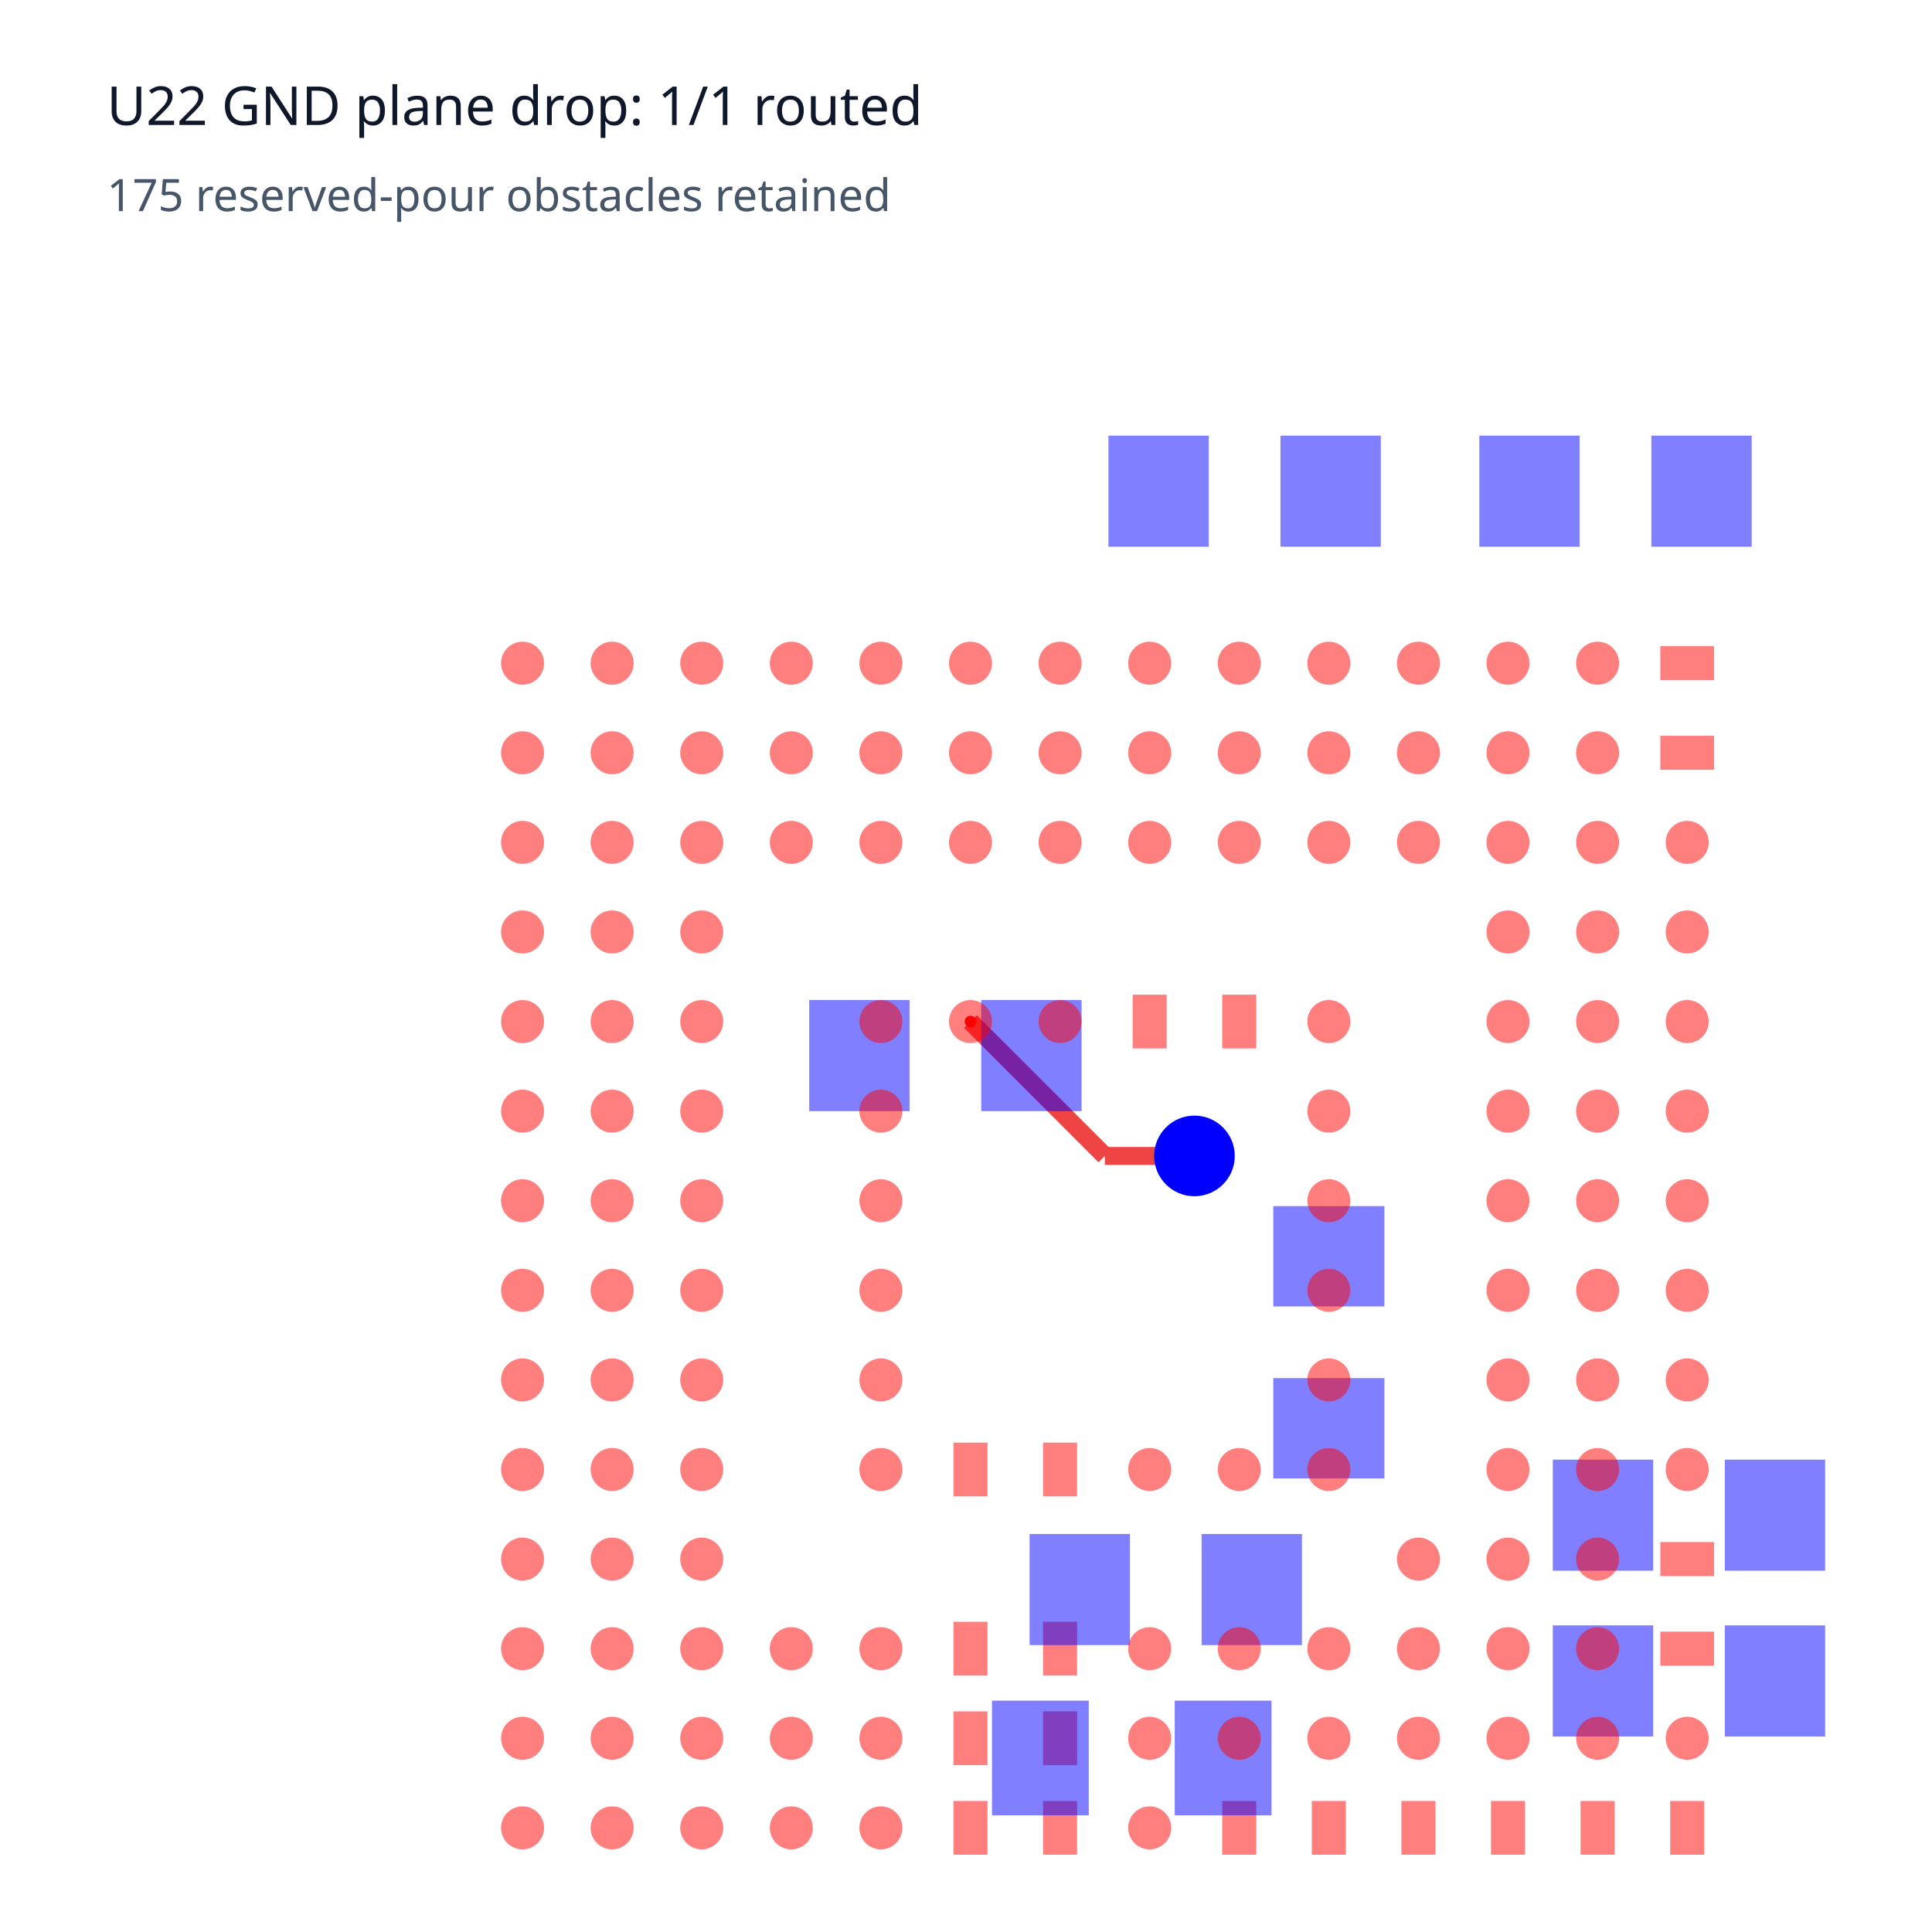
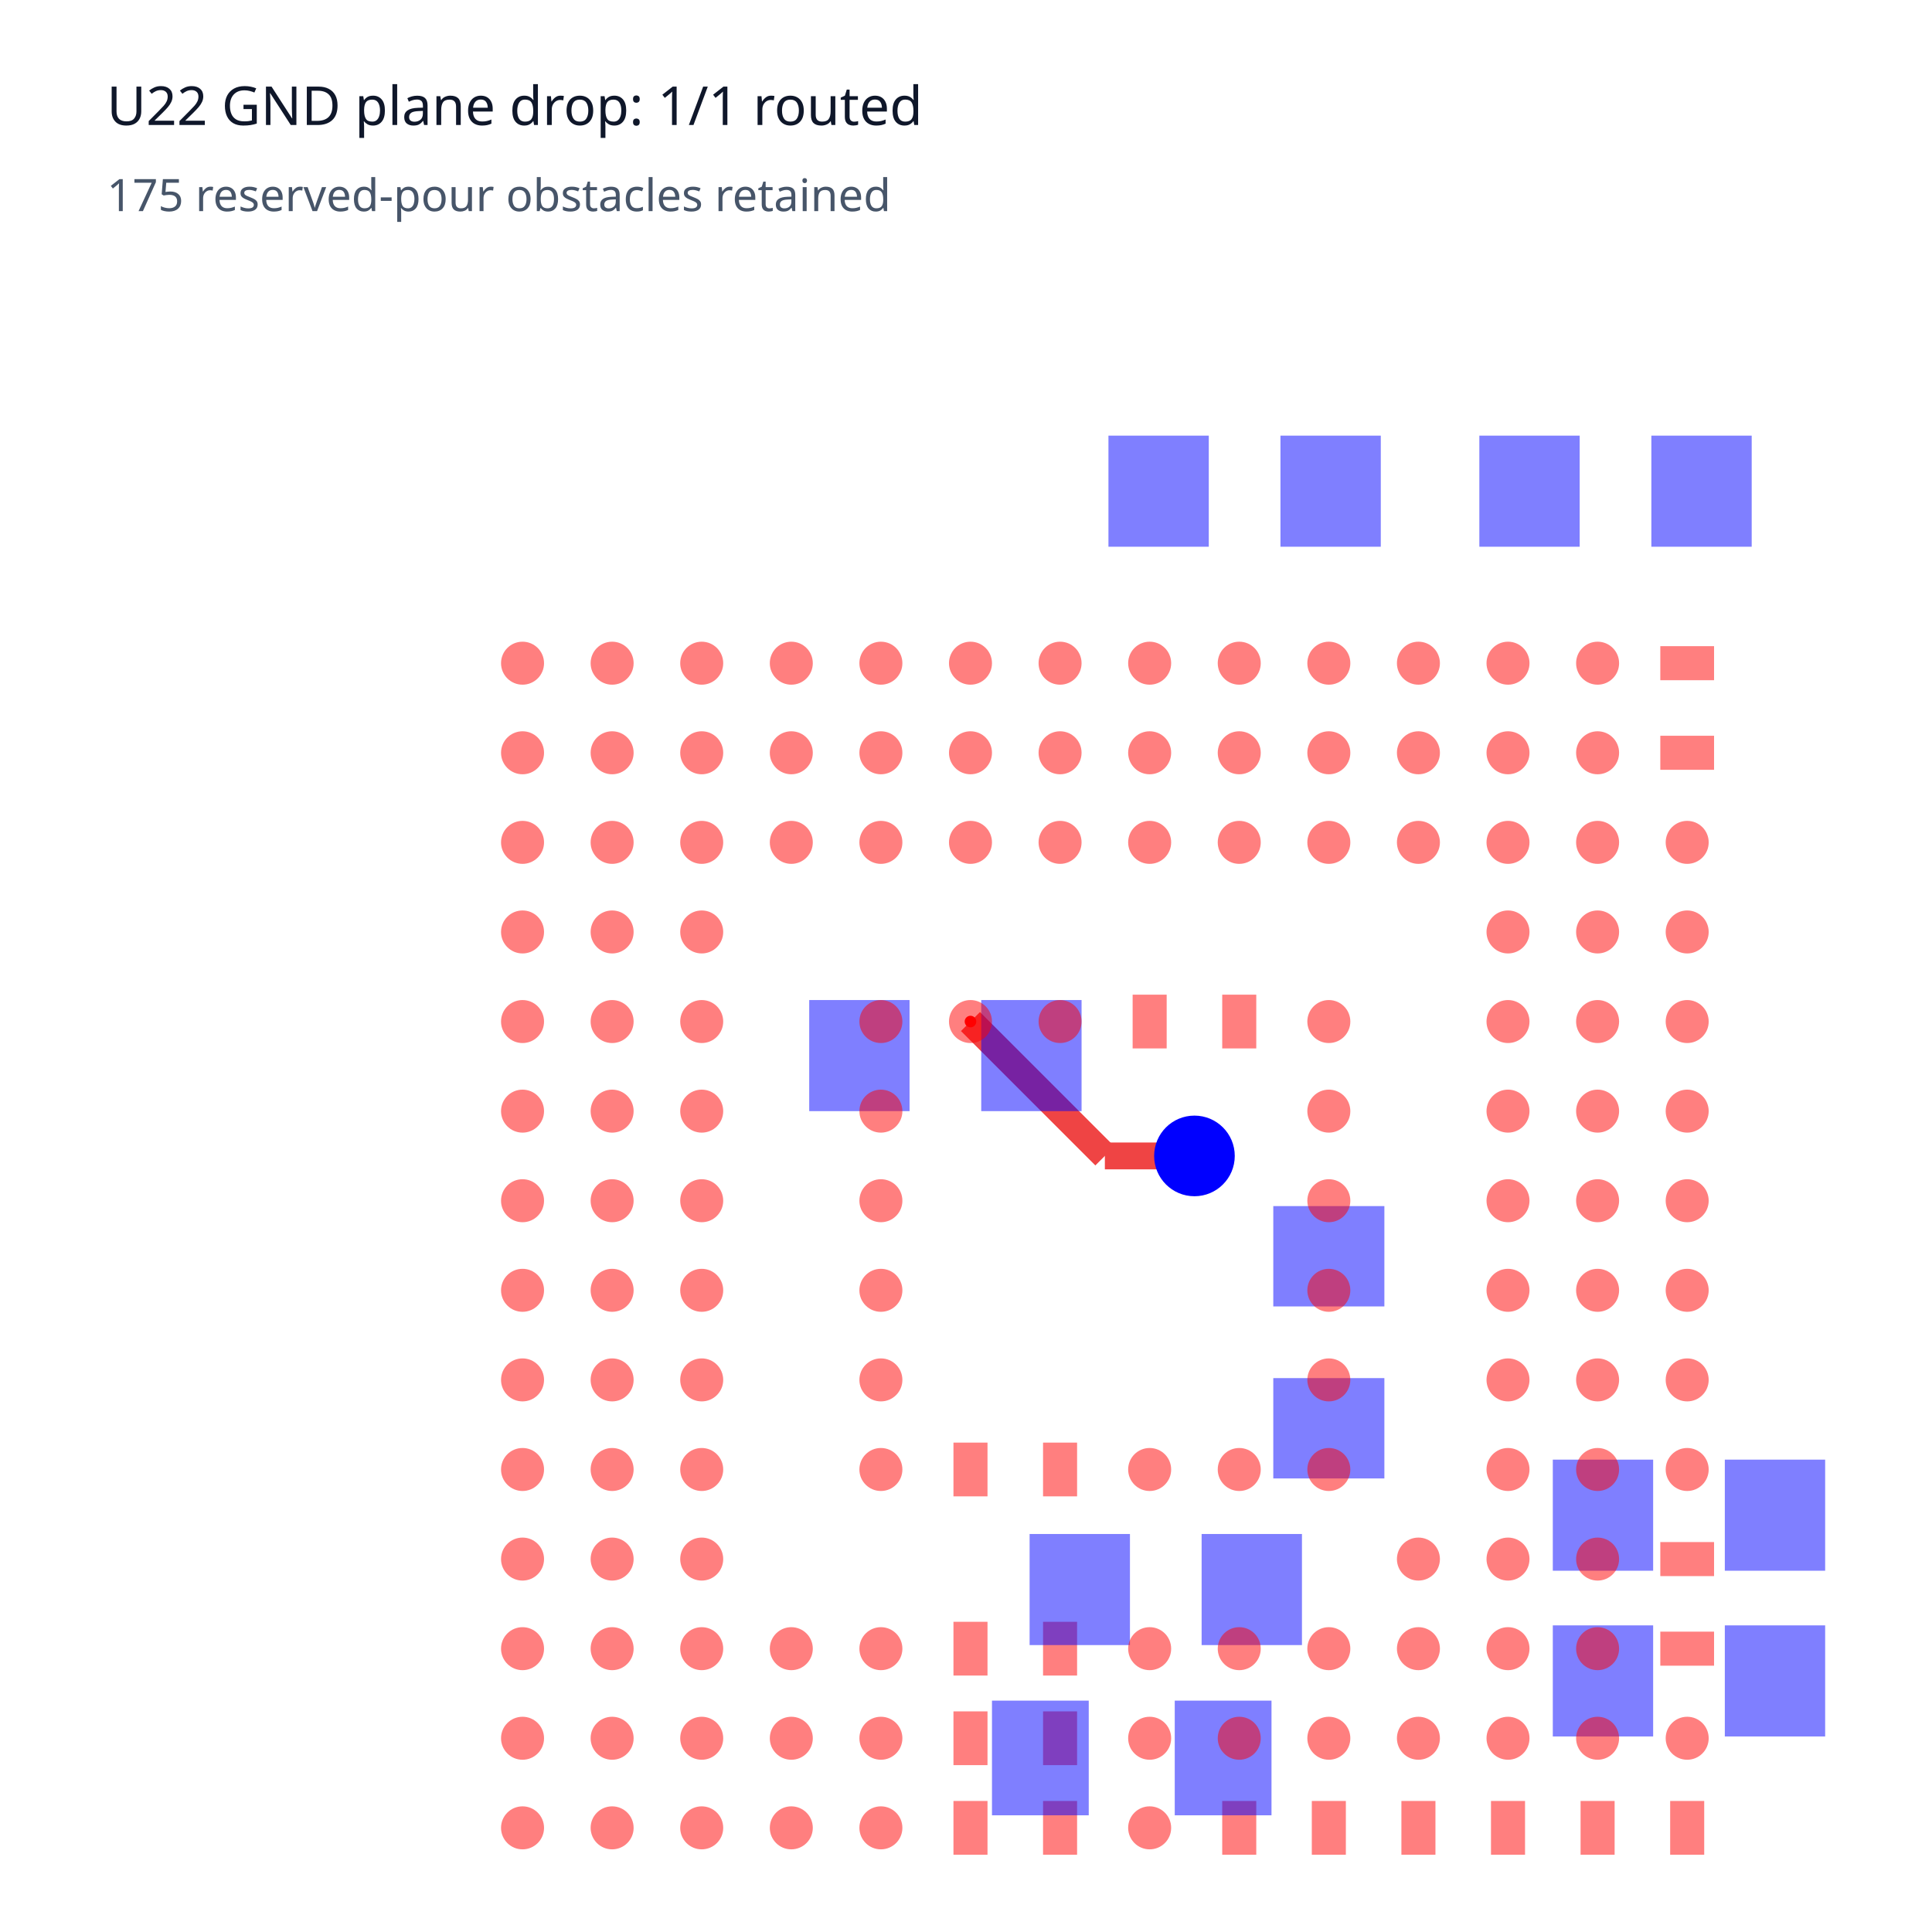
<svg xmlns="http://www.w3.org/2000/svg" width="1000" height="1000" viewBox="0 0 1000 1000">
  <rect width="100%" height="100%" fill="white" />
  <g>
-     <polyline data-points="0.48999999999875865,15.829999999999984 1.2399999999987585,15.079999999999984" data-type="line" data-label="" points="502.319,528.75 571.875,598.306" fill="none" stroke="#ef4444" stroke-linejoin="round" stroke-width="9.274" />
-   </g>
-   <g>
-     <polyline data-points="1.2399999999987585,15.079999999999984 1.7399999999987577,15.079999999999984" data-type="line" data-label="" points="571.875,598.306 618.246,598.306" fill="none" stroke="#ef4444" stroke-linejoin="round" stroke-width="9.274" />
+     <polyline data-points="0.48999999999875865,15.829999999999984 1.2399999999987585,15.079999999999984" data-type="line" data-label="" points="502.319,528.75 571.875,598.306" fill="none" stroke="#ef4444" stroke-linejoin="round" stroke-width="13.911" />
+   </g>
+   <g>
+     <polyline data-points="1.2399999999987585,15.079999999999984 1.7399999999987577,15.079999999999984" data-type="line" data-label="" points="571.875,598.306 618.246,598.306" fill="none" stroke="#ef4444" stroke-linejoin="round" stroke-width="13.911" />
  </g>
  <g>
    <rect data-type="rect" data-label="top" data-x="4.4899999999987585" data-y="11.329999999999984" data-ccw-rotation-degrees="180" x="864.476" y="932.177" width="17.621" height="27.823" fill="rgba(255,0,0,0.5)" stroke="black" stroke-width="0.011" transform="rotate(180 873.2863 946.0887)" />
  </g>
  <g>
    <rect data-type="rect" data-label="top" data-x="3.989999999998758" data-y="11.329999999999984" data-ccw-rotation-degrees="180" x="818.105" y="932.177" width="17.621" height="27.823" fill="rgba(255,0,0,0.5)" stroke="black" stroke-width="0.011" transform="rotate(180 826.9153 946.0887)" />
  </g>
  <g>
    <rect data-type="rect" data-label="top" data-x="3.489999999998758" data-y="11.329999999999984" data-ccw-rotation-degrees="180" x="771.734" y="932.177" width="17.621" height="27.823" fill="rgba(255,0,0,0.5)" stroke="black" stroke-width="0.011" transform="rotate(180 780.5444 946.0887)" />
  </g>
  <g>
    <rect data-type="rect" data-label="top" data-x="2.989999999998758" data-y="11.329999999999984" data-ccw-rotation-degrees="180" x="725.363" y="932.177" width="17.621" height="27.823" fill="rgba(255,0,0,0.5)" stroke="black" stroke-width="0.011" transform="rotate(180 734.1734 946.0887)" />
  </g>
  <g>
    <rect data-type="rect" data-label="top" data-x="2.489999999998758" data-y="11.329999999999984" data-ccw-rotation-degrees="180" x="678.992" y="932.177" width="17.621" height="27.823" fill="rgba(255,0,0,0.5)" stroke="black" stroke-width="0.011" transform="rotate(180 687.8024 946.0887)" />
  </g>
  <g>
    <rect data-type="rect" data-label="top" data-x="1.989999999998758" data-y="11.329999999999984" data-ccw-rotation-degrees="180" x="632.621" y="932.177" width="17.621" height="27.823" fill="rgba(255,0,0,0.5)" stroke="black" stroke-width="0.011" transform="rotate(180 641.4315 946.0887)" />
  </g>
  <g>
    <rect data-type="rect" data-label="top" data-x="0.9899999999987581" data-y="11.329999999999984" data-ccw-rotation-degrees="180" x="539.879" y="932.177" width="17.621" height="27.823" fill="rgba(255,0,0,0.5)" stroke="black" stroke-width="0.011" transform="rotate(180 548.6895 946.0887)" />
  </g>
  <g>
    <rect data-type="rect" data-label="top" data-x="0.4899999999987581" data-y="11.329999999999984" data-ccw-rotation-degrees="180" x="493.508" y="932.177" width="17.621" height="27.823" fill="rgba(255,0,0,0.5)" stroke="black" stroke-width="0.011" transform="rotate(180 502.3185 946.0887)" />
  </g>
  <g>
    <rect data-type="rect" data-label="top" data-x="0.9899999999987582" data-y="11.829999999999984" data-ccw-rotation-degrees="180" x="539.879" y="885.806" width="17.621" height="27.823" fill="rgba(255,0,0,0.5)" stroke="black" stroke-width="0.011" transform="rotate(180 548.6895 899.7177)" />
  </g>
  <g>
    <rect data-type="rect" data-label="top" data-x="0.4899999999987582" data-y="11.829999999999984" data-ccw-rotation-degrees="180" x="493.508" y="885.806" width="17.621" height="27.823" fill="rgba(255,0,0,0.5)" stroke="black" stroke-width="0.011" transform="rotate(180 502.3185 899.7177)" />
  </g>
  <g>
    <rect data-type="rect" data-label="top" data-x="4.4899999999987585" data-y="12.329999999999984" data-ccw-rotation-degrees="180" x="859.375" y="844.536" width="27.823" height="17.621" fill="rgba(255,0,0,0.5)" stroke="black" stroke-width="0.011" transform="rotate(180 873.2863 853.3468)" />
  </g>
  <g>
    <rect data-type="rect" data-label="top" data-x="0.9899999999987583" data-y="12.329999999999984" data-ccw-rotation-degrees="180" x="539.879" y="839.435" width="17.621" height="27.823" fill="rgba(255,0,0,0.5)" stroke="black" stroke-width="0.011" transform="rotate(180 548.6895 853.3468)" />
  </g>
  <g>
    <rect data-type="rect" data-label="top" data-x="0.4899999999987583" data-y="12.329999999999984" data-ccw-rotation-degrees="180" x="493.508" y="839.435" width="17.621" height="27.823" fill="rgba(255,0,0,0.5)" stroke="black" stroke-width="0.011" transform="rotate(180 502.3185 853.3468)" />
  </g>
  <g>
    <rect data-type="rect" data-label="top" data-x="4.4899999999987585" data-y="12.829999999999984" data-ccw-rotation-degrees="180" x="859.375" y="798.165" width="27.823" height="17.621" fill="rgba(255,0,0,0.5)" stroke="black" stroke-width="0.011" transform="rotate(180 873.2863 806.9758)" />
  </g>
  <g>
    <rect data-type="rect" data-label="top" data-x="0.9899999999987583" data-y="13.329999999999984" data-ccw-rotation-degrees="180" x="539.879" y="746.694" width="17.621" height="27.823" fill="rgba(255,0,0,0.5)" stroke="black" stroke-width="0.011" transform="rotate(180 548.6895 760.6048)" />
  </g>
  <g>
    <rect data-type="rect" data-label="top" data-x="0.48999999999875843" data-y="13.329999999999984" data-ccw-rotation-degrees="180" x="493.508" y="746.694" width="17.621" height="27.823" fill="rgba(255,0,0,0.5)" stroke="black" stroke-width="0.011" transform="rotate(180 502.3185 760.6048)" />
  </g>
  <g>
    <rect data-type="rect" data-label="top" data-x="1.9899999999987585" data-y="15.829999999999984" data-ccw-rotation-degrees="180" x="632.621" y="514.839" width="17.621" height="27.823" fill="rgba(255,0,0,0.5)" stroke="black" stroke-width="0.011" transform="rotate(180 641.4315 528.75)" />
  </g>
  <g>
    <rect data-type="rect" data-label="top" data-x="1.4899999999987588" data-y="15.829999999999984" data-ccw-rotation-degrees="180" x="586.25" y="514.839" width="17.621" height="27.823" fill="rgba(255,0,0,0.5)" stroke="black" stroke-width="0.011" transform="rotate(180 595.0605 528.75)" />
  </g>
  <g>
    <rect data-type="rect" data-label="top" data-x="4.4899999999987585" data-y="17.329999999999984" data-ccw-rotation-degrees="180" x="859.375" y="380.827" width="27.823" height="17.621" fill="rgba(255,0,0,0.5)" stroke="black" stroke-width="0.011" transform="rotate(180 873.2863 389.6371)" />
  </g>
  <g>
    <rect data-type="rect" data-label="top" data-x="4.4899999999987585" data-y="17.829999999999984" data-ccw-rotation-degrees="180" x="859.375" y="334.456" width="27.823" height="17.621" fill="rgba(255,0,0,0.5)" stroke="black" stroke-width="0.011" transform="rotate(180 873.2863 343.2661)" />
  </g>
  <g>
    <rect data-type="rect" data-label="bottom" data-x="2.4899999999987585" data-y="14.519999999999992" x="659.052" y="624.274" width="57.5" height="51.935" fill="rgba(0,0,255,0.5)" stroke="black" stroke-width="0.011" />
  </g>
  <g>
    <rect data-type="rect" data-label="bottom source_trace_0" data-x="2.4899999999987585" data-y="13.559999999999992" x="659.052" y="713.306" width="57.5" height="51.935" fill="rgba(0,0,255,0.5)" stroke="black" stroke-width="0.011" />
  </g>
  <g>
    <rect data-type="rect" data-label="bottom" data-x="4.97999999999875" data-y="13.074999999999989" x="892.762" y="755.504" width="51.935" height="57.5" fill="rgba(0,0,255,0.5)" stroke="black" stroke-width="0.011" />
  </g>
  <g>
    <rect data-type="rect" data-label="bottom" data-x="4.019999999998749" data-y="13.074999999999989" x="803.73" y="755.504" width="51.935" height="57.5" fill="rgba(0,0,255,0.5)" stroke="black" stroke-width="0.011" />
  </g>
  <g>
    <rect data-type="rect" data-label="bottom" data-x="4.569999999998753" data-y="18.789999999999992" x="854.738" y="225.484" width="51.935" height="57.5" fill="rgba(0,0,255,0.5)" stroke="black" stroke-width="0.011" />
  </g>
  <g>
    <rect data-type="rect" data-label="bottom source_trace_0" data-x="3.609999999998753" data-y="18.789999999999992" x="765.706" y="225.484" width="51.935" height="57.5" fill="rgba(0,0,255,0.5)" stroke="black" stroke-width="0.011" />
  </g>
  <g>
    <rect data-type="rect" data-label="bottom source_trace_0" data-x="0.8799999999987642" data-y="11.719999999999985" x="513.448" y="880.242" width="50.081" height="59.355" fill="rgba(0,0,255,0.5)" stroke="black" stroke-width="0.011" />
  </g>
  <g>
    <rect data-type="rect" data-label="bottom" data-x="1.8999999999987642" data-y="11.719999999999985" x="608.044" y="880.242" width="50.081" height="59.355" fill="rgba(0,0,255,0.5)" stroke="black" stroke-width="0.011" />
  </g>
  <g>
    <rect data-type="rect" data-label="bottom" data-x="1.5399999999987597" data-y="18.789999999999992" x="573.73" y="225.484" width="51.935" height="57.5" fill="rgba(0,0,255,0.5)" stroke="black" stroke-width="0.011" />
  </g>
  <g>
    <rect data-type="rect" data-label="bottom source_trace_0" data-x="2.4999999999987597" data-y="18.789999999999992" x="662.762" y="225.484" width="51.935" height="57.5" fill="rgba(0,0,255,0.5)" stroke="black" stroke-width="0.011" />
  </g>
  <g>
    <rect data-type="rect" data-label="bottom source_trace_0" data-x="1.099999999998762" data-y="12.659999999999982" x="532.923" y="793.992" width="51.935" height="57.5" fill="rgba(0,0,255,0.5)" stroke="black" stroke-width="0.011" />
  </g>
  <g>
    <rect data-type="rect" data-label="bottom" data-x="2.059999999998762" data-y="12.659999999999982" x="621.956" y="793.992" width="51.935" height="57.5" fill="rgba(0,0,255,0.5)" stroke="black" stroke-width="0.011" />
  </g>
  <g>
    <rect data-type="rect" data-label="bottom" data-x="4.019999999998749" data-y="12.149999999999991" x="803.73" y="841.29" width="51.935" height="57.5" fill="rgba(0,0,255,0.5)" stroke="black" stroke-width="0.011" />
  </g>
  <g>
    <rect data-type="rect" data-label="bottom" data-x="4.97999999999875" data-y="12.149999999999991" x="892.762" y="841.29" width="51.935" height="57.5" fill="rgba(0,0,255,0.5)" stroke="black" stroke-width="0.011" />
  </g>
  <g>
    <rect data-type="rect" data-label="bottom source_trace_0" data-x="-0.13000000000125622" data-y="15.639999999999986" x="418.851" y="517.621" width="51.935" height="57.5" fill="rgba(0,0,255,0.5)" stroke="black" stroke-width="0.011" />
  </g>
  <g>
    <rect data-type="rect" data-label="bottom" data-x="0.8299999999987437" data-y="15.639999999999986" x="507.883" y="517.621" width="51.935" height="57.5" fill="rgba(0,0,255,0.5)" stroke="black" stroke-width="0.011" />
  </g>
  <circle data-type="circle" data-label="" data-x="1.7399999999987577" data-y="15.079999999999984" cx="618.246" cy="598.306" r="20.867" fill="blue" stroke="none" stroke-width="0.011" />
  <circle data-type="circle" data-label="" data-x="1.489999999998758" data-y="11.329999999999984" cx="595.06" cy="946.089" r="11.129" fill="rgba(255,0,0,0.5)" stroke="black" stroke-width="0.011" />
  <circle data-type="circle" data-label="" data-x="-0.010000000001241904" data-y="11.329999999999984" cx="455.948" cy="946.089" r="11.129" fill="rgba(255,0,0,0.5)" stroke="black" stroke-width="0.011" />
  <circle data-type="circle" data-label="" data-x="-0.5100000000012419" data-y="11.329999999999984" cx="409.577" cy="946.089" r="11.129" fill="rgba(255,0,0,0.5)" stroke="black" stroke-width="0.011" />
  <circle data-type="circle" data-label="" data-x="-1.010000000001242" data-y="11.329999999999984" cx="363.206" cy="946.089" r="11.129" fill="rgba(255,0,0,0.5)" stroke="black" stroke-width="0.011" />
  <circle data-type="circle" data-label="" data-x="-1.510000000001242" data-y="11.329999999999984" cx="316.835" cy="946.089" r="11.129" fill="rgba(255,0,0,0.5)" stroke="black" stroke-width="0.011" />
  <circle data-type="circle" data-label="" data-x="-2.010000000001242" data-y="11.329999999999984" cx="270.464" cy="946.089" r="11.129" fill="rgba(255,0,0,0.5)" stroke="black" stroke-width="0.011" />
  <circle data-type="circle" data-label="" data-x="4.4899999999987585" data-y="11.829999999999984" cx="873.286" cy="899.718" r="11.129" fill="rgba(255,0,0,0.5)" stroke="black" stroke-width="0.011" />
  <circle data-type="circle" data-label="" data-x="3.989999999998758" data-y="11.829999999999984" cx="826.915" cy="899.718" r="11.129" fill="rgba(255,0,0,0.5)" stroke="black" stroke-width="0.011" />
  <circle data-type="circle" data-label="" data-x="3.489999999998758" data-y="11.829999999999984" cx="780.544" cy="899.718" r="11.129" fill="rgba(255,0,0,0.5)" stroke="black" stroke-width="0.011" />
  <circle data-type="circle" data-label="" data-x="2.989999999998758" data-y="11.829999999999984" cx="734.173" cy="899.718" r="11.129" fill="rgba(255,0,0,0.5)" stroke="black" stroke-width="0.011" />
  <circle data-type="circle" data-label="" data-x="2.489999999998758" data-y="11.829999999999984" cx="687.802" cy="899.718" r="11.129" fill="rgba(255,0,0,0.5)" stroke="black" stroke-width="0.011" />
  <circle data-type="circle" data-label="" data-x="1.989999999998758" data-y="11.829999999999984" cx="641.431" cy="899.718" r="11.129" fill="rgba(255,0,0,0.5)" stroke="black" stroke-width="0.011" />
  <circle data-type="circle" data-label="" data-x="1.489999999998758" data-y="11.829999999999984" cx="595.06" cy="899.718" r="11.129" fill="rgba(255,0,0,0.5)" stroke="black" stroke-width="0.011" />
  <circle data-type="circle" data-label="" data-x="-0.010000000001241904" data-y="11.829999999999984" cx="455.948" cy="899.718" r="11.129" fill="rgba(255,0,0,0.5)" stroke="black" stroke-width="0.011" />
  <circle data-type="circle" data-label="" data-x="-0.5100000000012419" data-y="11.829999999999984" cx="409.577" cy="899.718" r="11.129" fill="rgba(255,0,0,0.5)" stroke="black" stroke-width="0.011" />
  <circle data-type="circle" data-label="" data-x="-1.010000000001242" data-y="11.829999999999984" cx="363.206" cy="899.718" r="11.129" fill="rgba(255,0,0,0.5)" stroke="black" stroke-width="0.011" />
  <circle data-type="circle" data-label="" data-x="-1.510000000001242" data-y="11.829999999999984" cx="316.835" cy="899.718" r="11.129" fill="rgba(255,0,0,0.5)" stroke="black" stroke-width="0.011" />
  <circle data-type="circle" data-label="" data-x="-2.010000000001242" data-y="11.829999999999984" cx="270.464" cy="899.718" r="11.129" fill="rgba(255,0,0,0.5)" stroke="black" stroke-width="0.011" />
  <circle data-type="circle" data-label="" data-x="3.989999999998758" data-y="12.329999999999984" cx="826.915" cy="853.347" r="11.129" fill="rgba(255,0,0,0.5)" stroke="black" stroke-width="0.011" />
  <circle data-type="circle" data-label="" data-x="3.489999999998758" data-y="12.329999999999984" cx="780.544" cy="853.347" r="11.129" fill="rgba(255,0,0,0.5)" stroke="black" stroke-width="0.011" />
  <circle data-type="circle" data-label="" data-x="2.9899999999987585" data-y="12.329999999999984" cx="734.173" cy="853.347" r="11.129" fill="rgba(255,0,0,0.5)" stroke="black" stroke-width="0.011" />
  <circle data-type="circle" data-label="" data-x="2.4899999999987585" data-y="12.329999999999984" cx="687.802" cy="853.347" r="11.129" fill="rgba(255,0,0,0.5)" stroke="black" stroke-width="0.011" />
  <circle data-type="circle" data-label="" data-x="1.9899999999987583" data-y="12.329999999999984" cx="641.431" cy="853.347" r="11.129" fill="rgba(255,0,0,0.5)" stroke="black" stroke-width="0.011" />
  <circle data-type="circle" data-label="" data-x="1.4899999999987583" data-y="12.329999999999984" cx="595.06" cy="853.347" r="11.129" fill="rgba(255,0,0,0.5)" stroke="black" stroke-width="0.011" />
  <circle data-type="circle" data-label="" data-x="-0.010000000001241682" data-y="12.329999999999984" cx="455.948" cy="853.347" r="11.129" fill="rgba(255,0,0,0.5)" stroke="black" stroke-width="0.011" />
  <circle data-type="circle" data-label="" data-x="-0.5100000000012417" data-y="12.329999999999984" cx="409.577" cy="853.347" r="11.129" fill="rgba(255,0,0,0.5)" stroke="black" stroke-width="0.011" />
  <circle data-type="circle" data-label="" data-x="-1.010000000001242" data-y="12.329999999999984" cx="363.206" cy="853.347" r="11.129" fill="rgba(255,0,0,0.5)" stroke="black" stroke-width="0.011" />
  <circle data-type="circle" data-label="" data-x="-1.510000000001242" data-y="12.329999999999984" cx="316.835" cy="853.347" r="11.129" fill="rgba(255,0,0,0.5)" stroke="black" stroke-width="0.011" />
  <circle data-type="circle" data-label="" data-x="-2.010000000001242" data-y="12.329999999999984" cx="270.464" cy="853.347" r="11.129" fill="rgba(255,0,0,0.5)" stroke="black" stroke-width="0.011" />
  <circle data-type="circle" data-label="" data-x="3.9899999999987585" data-y="12.829999999999984" cx="826.915" cy="806.976" r="11.129" fill="rgba(255,0,0,0.5)" stroke="black" stroke-width="0.011" />
  <circle data-type="circle" data-label="" data-x="3.4899999999987585" data-y="12.829999999999984" cx="780.544" cy="806.976" r="11.129" fill="rgba(255,0,0,0.5)" stroke="black" stroke-width="0.011" />
  <circle data-type="circle" data-label="" data-x="2.9899999999987585" data-y="12.829999999999984" cx="734.173" cy="806.976" r="11.129" fill="rgba(255,0,0,0.5)" stroke="black" stroke-width="0.011" />
  <circle data-type="circle" data-label="" data-x="-1.0100000000012415" data-y="12.829999999999984" cx="363.206" cy="806.976" r="11.129" fill="rgba(255,0,0,0.5)" stroke="black" stroke-width="0.011" />
  <circle data-type="circle" data-label="" data-x="-1.5100000000012415" data-y="12.829999999999984" cx="316.835" cy="806.976" r="11.129" fill="rgba(255,0,0,0.5)" stroke="black" stroke-width="0.011" />
  <circle data-type="circle" data-label="" data-x="-2.0100000000012415" data-y="12.829999999999984" cx="270.464" cy="806.976" r="11.129" fill="rgba(255,0,0,0.5)" stroke="black" stroke-width="0.011" />
  <circle data-type="circle" data-label="" data-x="4.4899999999987585" data-y="13.329999999999984" cx="873.286" cy="760.605" r="11.129" fill="rgba(255,0,0,0.5)" stroke="black" stroke-width="0.011" />
  <circle data-type="circle" data-label="" data-x="3.9899999999987585" data-y="13.329999999999984" cx="826.915" cy="760.605" r="11.129" fill="rgba(255,0,0,0.5)" stroke="black" stroke-width="0.011" />
  <circle data-type="circle" data-label="" data-x="3.4899999999987585" data-y="13.329999999999984" cx="780.544" cy="760.605" r="11.129" fill="rgba(255,0,0,0.5)" stroke="black" stroke-width="0.011" />
  <circle data-type="circle" data-label="" data-x="2.4899999999987585" data-y="13.329999999999984" cx="687.802" cy="760.605" r="11.129" fill="rgba(255,0,0,0.5)" stroke="black" stroke-width="0.011" />
  <circle data-type="circle" data-label="" data-x="1.9899999999987585" data-y="13.329999999999984" cx="641.431" cy="760.605" r="11.129" fill="rgba(255,0,0,0.5)" stroke="black" stroke-width="0.011" />
  <circle data-type="circle" data-label="" data-x="1.4899999999987583" data-y="13.329999999999984" cx="595.06" cy="760.605" r="11.129" fill="rgba(255,0,0,0.5)" stroke="black" stroke-width="0.011" />
  <circle data-type="circle" data-label="" data-x="-0.010000000001241682" data-y="13.329999999999984" cx="455.948" cy="760.605" r="11.129" fill="rgba(255,0,0,0.5)" stroke="black" stroke-width="0.011" />
  <circle data-type="circle" data-label="" data-x="-1.0100000000012415" data-y="13.329999999999984" cx="363.206" cy="760.605" r="11.129" fill="rgba(255,0,0,0.5)" stroke="black" stroke-width="0.011" />
  <circle data-type="circle" data-label="" data-x="-1.5100000000012415" data-y="13.329999999999984" cx="316.835" cy="760.605" r="11.129" fill="rgba(255,0,0,0.5)" stroke="black" stroke-width="0.011" />
  <circle data-type="circle" data-label="" data-x="-2.0100000000012415" data-y="13.329999999999984" cx="270.464" cy="760.605" r="11.129" fill="rgba(255,0,0,0.5)" stroke="black" stroke-width="0.011" />
  <circle data-type="circle" data-label="" data-x="4.4899999999987585" data-y="13.829999999999984" cx="873.286" cy="714.234" r="11.129" fill="rgba(255,0,0,0.5)" stroke="black" stroke-width="0.011" />
  <circle data-type="circle" data-label="" data-x="3.9899999999987585" data-y="13.829999999999984" cx="826.915" cy="714.234" r="11.129" fill="rgba(255,0,0,0.5)" stroke="black" stroke-width="0.011" />
  <circle data-type="circle" data-label="" data-x="3.4899999999987585" data-y="13.829999999999984" cx="780.544" cy="714.234" r="11.129" fill="rgba(255,0,0,0.5)" stroke="black" stroke-width="0.011" />
  <circle data-type="circle" data-label="" data-x="2.4899999999987585" data-y="13.829999999999984" cx="687.802" cy="714.234" r="11.129" fill="rgba(255,0,0,0.5)" stroke="black" stroke-width="0.011" />
  <circle data-type="circle" data-label="" data-x="-0.01000000000124146" data-y="13.829999999999984" cx="455.948" cy="714.234" r="11.129" fill="rgba(255,0,0,0.5)" stroke="black" stroke-width="0.011" />
  <circle data-type="circle" data-label="" data-x="-1.0100000000012415" data-y="13.829999999999984" cx="363.206" cy="714.234" r="11.129" fill="rgba(255,0,0,0.5)" stroke="black" stroke-width="0.011" />
  <circle data-type="circle" data-label="" data-x="-1.5100000000012415" data-y="13.829999999999984" cx="316.835" cy="714.234" r="11.129" fill="rgba(255,0,0,0.5)" stroke="black" stroke-width="0.011" />
  <circle data-type="circle" data-label="" data-x="-2.0100000000012415" data-y="13.829999999999984" cx="270.464" cy="714.234" r="11.129" fill="rgba(255,0,0,0.5)" stroke="black" stroke-width="0.011" />
  <circle data-type="circle" data-label="" data-x="4.4899999999987585" data-y="14.329999999999984" cx="873.286" cy="667.863" r="11.129" fill="rgba(255,0,0,0.5)" stroke="black" stroke-width="0.011" />
  <circle data-type="circle" data-label="" data-x="3.9899999999987585" data-y="14.329999999999984" cx="826.915" cy="667.863" r="11.129" fill="rgba(255,0,0,0.5)" stroke="black" stroke-width="0.011" />
  <circle data-type="circle" data-label="" data-x="3.4899999999987585" data-y="14.329999999999984" cx="780.544" cy="667.863" r="11.129" fill="rgba(255,0,0,0.5)" stroke="black" stroke-width="0.011" />
  <circle data-type="circle" data-label="" data-x="2.4899999999987585" data-y="14.329999999999984" cx="687.802" cy="667.863" r="11.129" fill="rgba(255,0,0,0.5)" stroke="black" stroke-width="0.011" />
  <circle data-type="circle" data-label="" data-x="-0.01000000000124146" data-y="14.329999999999984" cx="455.948" cy="667.863" r="11.129" fill="rgba(255,0,0,0.5)" stroke="black" stroke-width="0.011" />
  <circle data-type="circle" data-label="" data-x="-1.0100000000012415" data-y="14.329999999999984" cx="363.206" cy="667.863" r="11.129" fill="rgba(255,0,0,0.5)" stroke="black" stroke-width="0.011" />
  <circle data-type="circle" data-label="" data-x="-1.5100000000012415" data-y="14.329999999999984" cx="316.835" cy="667.863" r="11.129" fill="rgba(255,0,0,0.5)" stroke="black" stroke-width="0.011" />
  <circle data-type="circle" data-label="" data-x="-2.0100000000012415" data-y="14.329999999999984" cx="270.464" cy="667.863" r="11.129" fill="rgba(255,0,0,0.5)" stroke="black" stroke-width="0.011" />
  <circle data-type="circle" data-label="" data-x="4.4899999999987585" data-y="14.829999999999984" cx="873.286" cy="621.492" r="11.129" fill="rgba(255,0,0,0.5)" stroke="black" stroke-width="0.011" />
  <circle data-type="circle" data-label="" data-x="3.9899999999987585" data-y="14.829999999999984" cx="826.915" cy="621.492" r="11.129" fill="rgba(255,0,0,0.5)" stroke="black" stroke-width="0.011" />
  <circle data-type="circle" data-label="" data-x="3.4899999999987585" data-y="14.829999999999984" cx="780.544" cy="621.492" r="11.129" fill="rgba(255,0,0,0.5)" stroke="black" stroke-width="0.011" />
  <circle data-type="circle" data-label="" data-x="2.4899999999987585" data-y="14.829999999999984" cx="687.802" cy="621.492" r="11.129" fill="rgba(255,0,0,0.5)" stroke="black" stroke-width="0.011" />
  <circle data-type="circle" data-label="" data-x="-0.01000000000124146" data-y="14.829999999999984" cx="455.948" cy="621.492" r="11.129" fill="rgba(255,0,0,0.5)" stroke="black" stroke-width="0.011" />
  <circle data-type="circle" data-label="" data-x="-1.0100000000012415" data-y="14.829999999999984" cx="363.206" cy="621.492" r="11.129" fill="rgba(255,0,0,0.5)" stroke="black" stroke-width="0.011" />
  <circle data-type="circle" data-label="" data-x="-1.5100000000012415" data-y="14.829999999999984" cx="316.835" cy="621.492" r="11.129" fill="rgba(255,0,0,0.5)" stroke="black" stroke-width="0.011" />
  <circle data-type="circle" data-label="" data-x="-2.0100000000012415" data-y="14.829999999999984" cx="270.464" cy="621.492" r="11.129" fill="rgba(255,0,0,0.5)" stroke="black" stroke-width="0.011" />
  <circle data-type="circle" data-label="" data-x="4.4899999999987585" data-y="15.329999999999984" cx="873.286" cy="575.121" r="11.129" fill="rgba(255,0,0,0.5)" stroke="black" stroke-width="0.011" />
  <circle data-type="circle" data-label="" data-x="3.9899999999987585" data-y="15.329999999999984" cx="826.915" cy="575.121" r="11.129" fill="rgba(255,0,0,0.5)" stroke="black" stroke-width="0.011" />
  <circle data-type="circle" data-label="" data-x="3.4899999999987585" data-y="15.329999999999984" cx="780.544" cy="575.121" r="11.129" fill="rgba(255,0,0,0.5)" stroke="black" stroke-width="0.011" />
  <circle data-type="circle" data-label="" data-x="2.4899999999987585" data-y="15.329999999999984" cx="687.802" cy="575.121" r="11.129" fill="rgba(255,0,0,0.5)" stroke="black" stroke-width="0.011" />
  <circle data-type="circle" data-label="" data-x="-0.01000000000124146" data-y="15.329999999999984" cx="455.948" cy="575.121" r="11.129" fill="rgba(255,0,0,0.5)" stroke="black" stroke-width="0.011" />
  <circle data-type="circle" data-label="" data-x="-1.0100000000012415" data-y="15.329999999999984" cx="363.206" cy="575.121" r="11.129" fill="rgba(255,0,0,0.5)" stroke="black" stroke-width="0.011" />
  <circle data-type="circle" data-label="" data-x="-1.5100000000012415" data-y="15.329999999999984" cx="316.835" cy="575.121" r="11.129" fill="rgba(255,0,0,0.5)" stroke="black" stroke-width="0.011" />
  <circle data-type="circle" data-label="" data-x="-2.0100000000012415" data-y="15.329999999999984" cx="270.464" cy="575.121" r="11.129" fill="rgba(255,0,0,0.5)" stroke="black" stroke-width="0.011" />
  <circle data-type="circle" data-label="" data-x="4.4899999999987585" data-y="15.829999999999984" cx="873.286" cy="528.75" r="11.129" fill="rgba(255,0,0,0.5)" stroke="black" stroke-width="0.011" />
  <circle data-type="circle" data-label="" data-x="3.9899999999987585" data-y="15.829999999999984" cx="826.915" cy="528.75" r="11.129" fill="rgba(255,0,0,0.5)" stroke="black" stroke-width="0.011" />
  <circle data-type="circle" data-label="" data-x="3.4899999999987585" data-y="15.829999999999984" cx="780.544" cy="528.75" r="11.129" fill="rgba(255,0,0,0.5)" stroke="black" stroke-width="0.011" />
  <circle data-type="circle" data-label="" data-x="2.4899999999987585" data-y="15.829999999999984" cx="687.802" cy="528.75" r="11.129" fill="rgba(255,0,0,0.5)" stroke="black" stroke-width="0.011" />
  <circle data-type="circle" data-label="" data-x="0.9899999999987588" data-y="15.829999999999984" cx="548.69" cy="528.75" r="11.129" fill="rgba(255,0,0,0.5)" stroke="black" stroke-width="0.011" />
  <circle data-type="circle" data-label="" data-x="0.48999999999875865" data-y="15.829999999999984" cx="502.319" cy="528.75" r="11.129" fill="rgba(255,0,0,0.5)" stroke="black" stroke-width="0.011" />
  <circle data-type="circle" data-label="" data-x="-0.010000000001241238" data-y="15.829999999999984" cx="455.948" cy="528.75" r="11.129" fill="rgba(255,0,0,0.5)" stroke="black" stroke-width="0.011" />
  <circle data-type="circle" data-label="" data-x="-1.0100000000012415" data-y="15.829999999999984" cx="363.206" cy="528.75" r="11.129" fill="rgba(255,0,0,0.5)" stroke="black" stroke-width="0.011" />
  <circle data-type="circle" data-label="" data-x="-1.5100000000012415" data-y="15.829999999999984" cx="316.835" cy="528.75" r="11.129" fill="rgba(255,0,0,0.5)" stroke="black" stroke-width="0.011" />
  <circle data-type="circle" data-label="" data-x="-2.0100000000012415" data-y="15.829999999999984" cx="270.464" cy="528.75" r="11.129" fill="rgba(255,0,0,0.5)" stroke="black" stroke-width="0.011" />
  <circle data-type="circle" data-label="" data-x="4.4899999999987585" data-y="16.329999999999984" cx="873.286" cy="482.379" r="11.129" fill="rgba(255,0,0,0.5)" stroke="black" stroke-width="0.011" />
  <circle data-type="circle" data-label="" data-x="3.9899999999987585" data-y="16.329999999999984" cx="826.915" cy="482.379" r="11.129" fill="rgba(255,0,0,0.5)" stroke="black" stroke-width="0.011" />
  <circle data-type="circle" data-label="" data-x="3.4899999999987585" data-y="16.329999999999984" cx="780.544" cy="482.379" r="11.129" fill="rgba(255,0,0,0.5)" stroke="black" stroke-width="0.011" />
  <circle data-type="circle" data-label="" data-x="-1.0100000000012415" data-y="16.329999999999984" cx="363.206" cy="482.379" r="11.129" fill="rgba(255,0,0,0.5)" stroke="black" stroke-width="0.011" />
  <circle data-type="circle" data-label="" data-x="-1.5100000000012415" data-y="16.329999999999984" cx="316.835" cy="482.379" r="11.129" fill="rgba(255,0,0,0.5)" stroke="black" stroke-width="0.011" />
  <circle data-type="circle" data-label="" data-x="-2.0100000000012415" data-y="16.329999999999984" cx="270.464" cy="482.379" r="11.129" fill="rgba(255,0,0,0.5)" stroke="black" stroke-width="0.011" />
  <circle data-type="circle" data-label="" data-x="4.4899999999987585" data-y="16.829999999999984" cx="873.286" cy="436.008" r="11.129" fill="rgba(255,0,0,0.5)" stroke="black" stroke-width="0.011" />
  <circle data-type="circle" data-label="" data-x="3.989999999998759" data-y="16.829999999999984" cx="826.915" cy="436.008" r="11.129" fill="rgba(255,0,0,0.5)" stroke="black" stroke-width="0.011" />
  <circle data-type="circle" data-label="" data-x="3.489999999998759" data-y="16.829999999999984" cx="780.544" cy="436.008" r="11.129" fill="rgba(255,0,0,0.5)" stroke="black" stroke-width="0.011" />
  <circle data-type="circle" data-label="" data-x="2.9899999999987585" data-y="16.829999999999984" cx="734.173" cy="436.008" r="11.129" fill="rgba(255,0,0,0.5)" stroke="black" stroke-width="0.011" />
  <circle data-type="circle" data-label="" data-x="2.4899999999987585" data-y="16.829999999999984" cx="687.802" cy="436.008" r="11.129" fill="rgba(255,0,0,0.5)" stroke="black" stroke-width="0.011" />
  <circle data-type="circle" data-label="" data-x="1.9899999999987588" data-y="16.829999999999984" cx="641.431" cy="436.008" r="11.129" fill="rgba(255,0,0,0.5)" stroke="black" stroke-width="0.011" />
  <circle data-type="circle" data-label="" data-x="1.4899999999987588" data-y="16.829999999999984" cx="595.06" cy="436.008" r="11.129" fill="rgba(255,0,0,0.5)" stroke="black" stroke-width="0.011" />
  <circle data-type="circle" data-label="" data-x="0.9899999999987588" data-y="16.829999999999984" cx="548.69" cy="436.008" r="11.129" fill="rgba(255,0,0,0.5)" stroke="black" stroke-width="0.011" />
  <circle data-type="circle" data-label="" data-x="0.48999999999875876" data-y="16.829999999999984" cx="502.319" cy="436.008" r="11.129" fill="rgba(255,0,0,0.5)" stroke="black" stroke-width="0.011" />
  <circle data-type="circle" data-label="" data-x="-0.010000000001241238" data-y="16.829999999999984" cx="455.948" cy="436.008" r="11.129" fill="rgba(255,0,0,0.5)" stroke="black" stroke-width="0.011" />
  <circle data-type="circle" data-label="" data-x="-0.5100000000012412" data-y="16.829999999999984" cx="409.577" cy="436.008" r="11.129" fill="rgba(255,0,0,0.5)" stroke="black" stroke-width="0.011" />
  <circle data-type="circle" data-label="" data-x="-1.010000000001241" data-y="16.829999999999984" cx="363.206" cy="436.008" r="11.129" fill="rgba(255,0,0,0.5)" stroke="black" stroke-width="0.011" />
  <circle data-type="circle" data-label="" data-x="-1.510000000001241" data-y="16.829999999999984" cx="316.835" cy="436.008" r="11.129" fill="rgba(255,0,0,0.5)" stroke="black" stroke-width="0.011" />
  <circle data-type="circle" data-label="" data-x="-2.010000000001241" data-y="16.829999999999984" cx="270.464" cy="436.008" r="11.129" fill="rgba(255,0,0,0.5)" stroke="black" stroke-width="0.011" />
  <circle data-type="circle" data-label="" data-x="3.989999999998759" data-y="17.329999999999984" cx="826.915" cy="389.637" r="11.129" fill="rgba(255,0,0,0.5)" stroke="black" stroke-width="0.011" />
  <circle data-type="circle" data-label="" data-x="3.489999999998759" data-y="17.329999999999984" cx="780.544" cy="389.637" r="11.129" fill="rgba(255,0,0,0.5)" stroke="black" stroke-width="0.011" />
  <circle data-type="circle" data-label="" data-x="2.989999999998759" data-y="17.329999999999984" cx="734.173" cy="389.637" r="11.129" fill="rgba(255,0,0,0.5)" stroke="black" stroke-width="0.011" />
  <circle data-type="circle" data-label="" data-x="2.489999999998759" data-y="17.329999999999984" cx="687.802" cy="389.637" r="11.129" fill="rgba(255,0,0,0.5)" stroke="black" stroke-width="0.011" />
  <circle data-type="circle" data-label="" data-x="1.989999999998759" data-y="17.329999999999984" cx="641.431" cy="389.637" r="11.129" fill="rgba(255,0,0,0.5)" stroke="black" stroke-width="0.011" />
  <circle data-type="circle" data-label="" data-x="1.489999999998759" data-y="17.329999999999984" cx="595.06" cy="389.637" r="11.129" fill="rgba(255,0,0,0.5)" stroke="black" stroke-width="0.011" />
  <circle data-type="circle" data-label="" data-x="0.9899999999987589" data-y="17.329999999999984" cx="548.69" cy="389.637" r="11.129" fill="rgba(255,0,0,0.5)" stroke="black" stroke-width="0.011" />
  <circle data-type="circle" data-label="" data-x="0.4899999999987589" data-y="17.329999999999984" cx="502.319" cy="389.637" r="11.129" fill="rgba(255,0,0,0.5)" stroke="black" stroke-width="0.011" />
  <circle data-type="circle" data-label="" data-x="-0.010000000001241016" data-y="17.329999999999984" cx="455.948" cy="389.637" r="11.129" fill="rgba(255,0,0,0.5)" stroke="black" stroke-width="0.011" />
  <circle data-type="circle" data-label="" data-x="-0.510000000001241" data-y="17.329999999999984" cx="409.577" cy="389.637" r="11.129" fill="rgba(255,0,0,0.5)" stroke="black" stroke-width="0.011" />
  <circle data-type="circle" data-label="" data-x="-1.010000000001241" data-y="17.329999999999984" cx="363.206" cy="389.637" r="11.129" fill="rgba(255,0,0,0.5)" stroke="black" stroke-width="0.011" />
  <circle data-type="circle" data-label="" data-x="-1.510000000001241" data-y="17.329999999999984" cx="316.835" cy="389.637" r="11.129" fill="rgba(255,0,0,0.5)" stroke="black" stroke-width="0.011" />
  <circle data-type="circle" data-label="" data-x="-2.010000000001241" data-y="17.329999999999984" cx="270.464" cy="389.637" r="11.129" fill="rgba(255,0,0,0.5)" stroke="black" stroke-width="0.011" />
  <circle data-type="circle" data-label="" data-x="3.989999999998759" data-y="17.829999999999984" cx="826.915" cy="343.266" r="11.129" fill="rgba(255,0,0,0.5)" stroke="black" stroke-width="0.011" />
  <circle data-type="circle" data-label="" data-x="3.489999999998759" data-y="17.829999999999984" cx="780.544" cy="343.266" r="11.129" fill="rgba(255,0,0,0.5)" stroke="black" stroke-width="0.011" />
  <circle data-type="circle" data-label="" data-x="2.989999999998759" data-y="17.829999999999984" cx="734.173" cy="343.266" r="11.129" fill="rgba(255,0,0,0.5)" stroke="black" stroke-width="0.011" />
  <circle data-type="circle" data-label="" data-x="2.489999999998759" data-y="17.829999999999984" cx="687.802" cy="343.266" r="11.129" fill="rgba(255,0,0,0.5)" stroke="black" stroke-width="0.011" />
  <circle data-type="circle" data-label="" data-x="1.989999999998759" data-y="17.829999999999984" cx="641.431" cy="343.266" r="11.129" fill="rgba(255,0,0,0.5)" stroke="black" stroke-width="0.011" />
  <circle data-type="circle" data-label="" data-x="1.489999999998759" data-y="17.829999999999984" cx="595.06" cy="343.266" r="11.129" fill="rgba(255,0,0,0.5)" stroke="black" stroke-width="0.011" />
  <circle data-type="circle" data-label="" data-x="0.989999999998759" data-y="17.829999999999984" cx="548.69" cy="343.266" r="11.129" fill="rgba(255,0,0,0.5)" stroke="black" stroke-width="0.011" />
  <circle data-type="circle" data-label="" data-x="0.489999999998759" data-y="17.829999999999984" cx="502.319" cy="343.266" r="11.129" fill="rgba(255,0,0,0.5)" stroke="black" stroke-width="0.011" />
  <circle data-type="circle" data-label="" data-x="-0.010000000001241016" data-y="17.829999999999984" cx="455.948" cy="343.266" r="11.129" fill="rgba(255,0,0,0.5)" stroke="black" stroke-width="0.011" />
  <circle data-type="circle" data-label="" data-x="-0.510000000001241" data-y="17.829999999999984" cx="409.577" cy="343.266" r="11.129" fill="rgba(255,0,0,0.5)" stroke="black" stroke-width="0.011" />
  <circle data-type="circle" data-label="" data-x="-1.010000000001241" data-y="17.829999999999984" cx="363.206" cy="343.266" r="11.129" fill="rgba(255,0,0,0.5)" stroke="black" stroke-width="0.011" />
  <circle data-type="circle" data-label="" data-x="-1.510000000001241" data-y="17.829999999999984" cx="316.835" cy="343.266" r="11.129" fill="rgba(255,0,0,0.5)" stroke="black" stroke-width="0.011" />
  <circle data-type="circle" data-label="" data-x="-2.010000000001241" data-y="17.829999999999984" cx="270.464" cy="343.266" r="11.129" fill="rgba(255,0,0,0.5)" stroke="black" stroke-width="0.011" />
  <text data-type="text" data-label="U22 GND plane drop: 1/1 routed" data-x="-4.330000000001243" data-y="20.949999999999985" x="55.302" y="53.911" fill="#0f172a" font-size="27.823" font-family="sans-serif" text-anchor="start" dominant-baseline="central">U22 GND plane drop: 1/1 routed</text>
  <text data-type="text" data-label="175 reserved-pour obstacles retained" data-x="-4.330000000001243" data-y="20.449999999999985" x="55.302" y="100.282" fill="#475569" font-size="23.185" font-family="sans-serif" text-anchor="start" dominant-baseline="central">175 reserved-pour obstacles retained</text>
  <g>
    <circle data-type="point" data-label="source_trace_0 source_trace_0 top" data-x="0.48999999999875865" data-y="15.829999999999984" cx="502.319" cy="528.75" r="3" fill="hsl(0, 100%, 50%)" />
  </g>
  <g id="crosshair" style="display: none">
    <line id="crosshair-h" y1="0" y2="1000" stroke="#666" stroke-width="0.5" />
    <line id="crosshair-v" x1="0" x2="1000" stroke="#666" stroke-width="0.5" />
    <text id="coordinates" font-family="monospace" font-size="12" fill="#666" />
  </g>
</svg>
